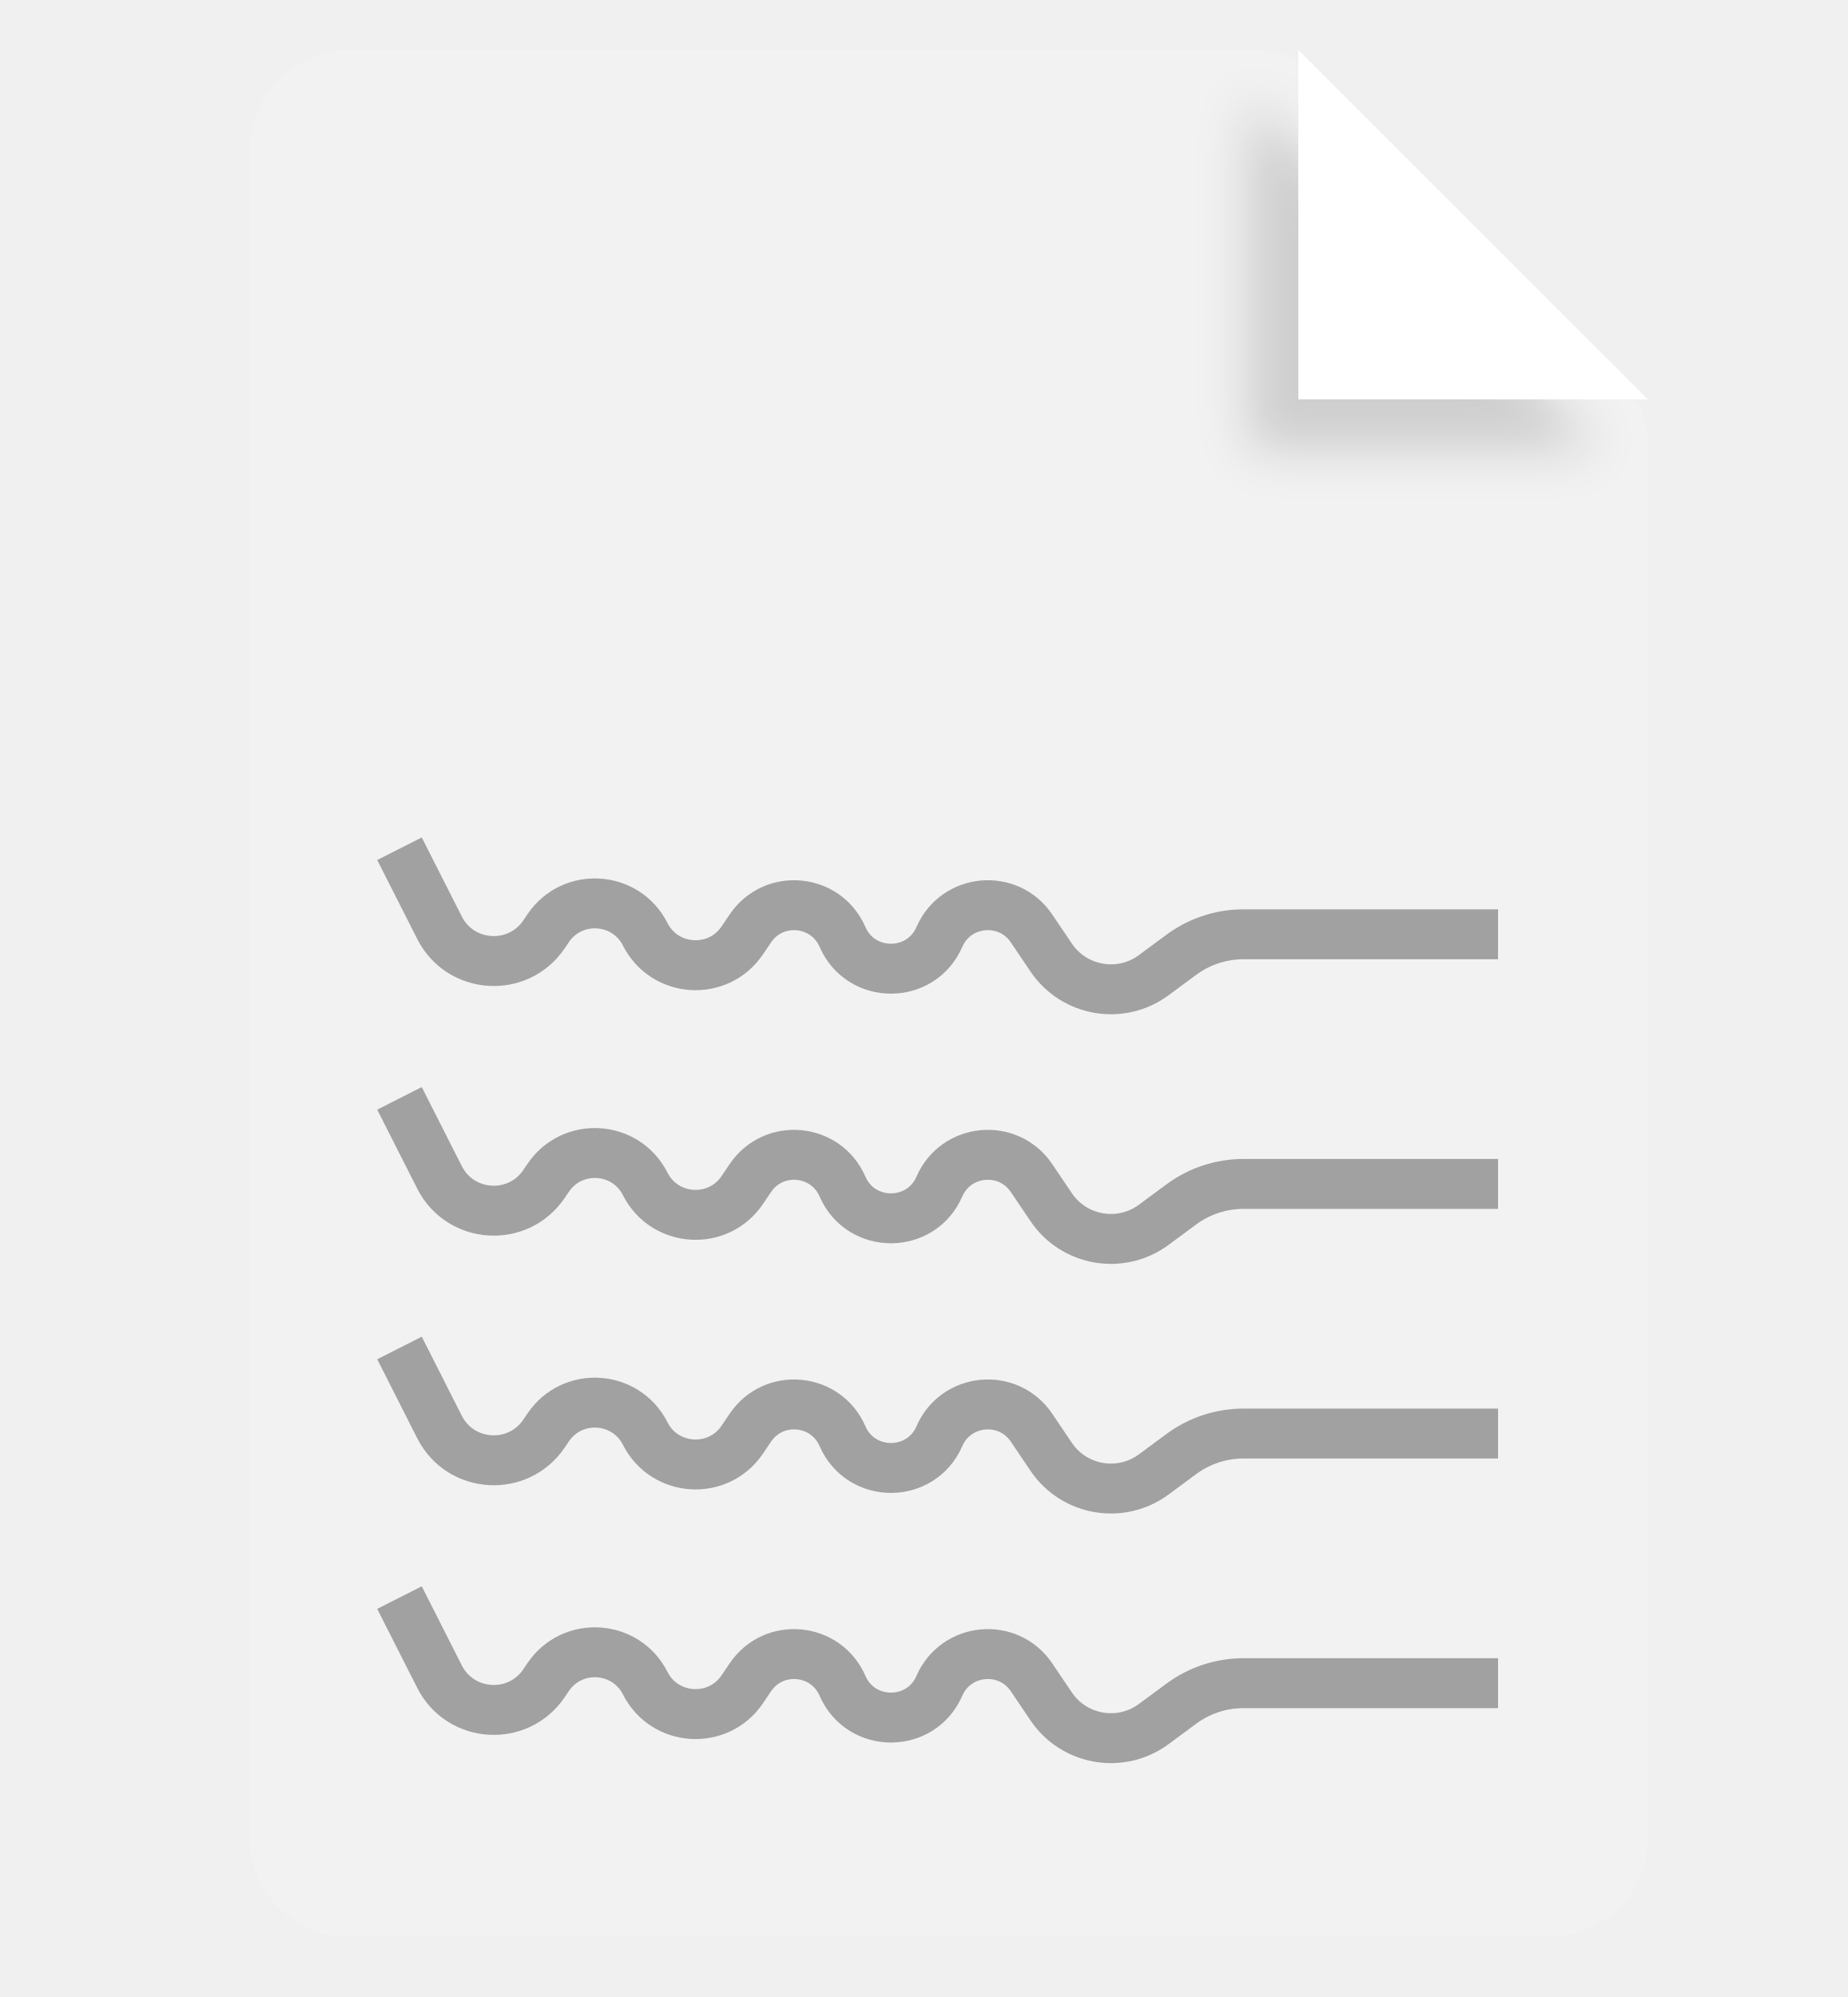
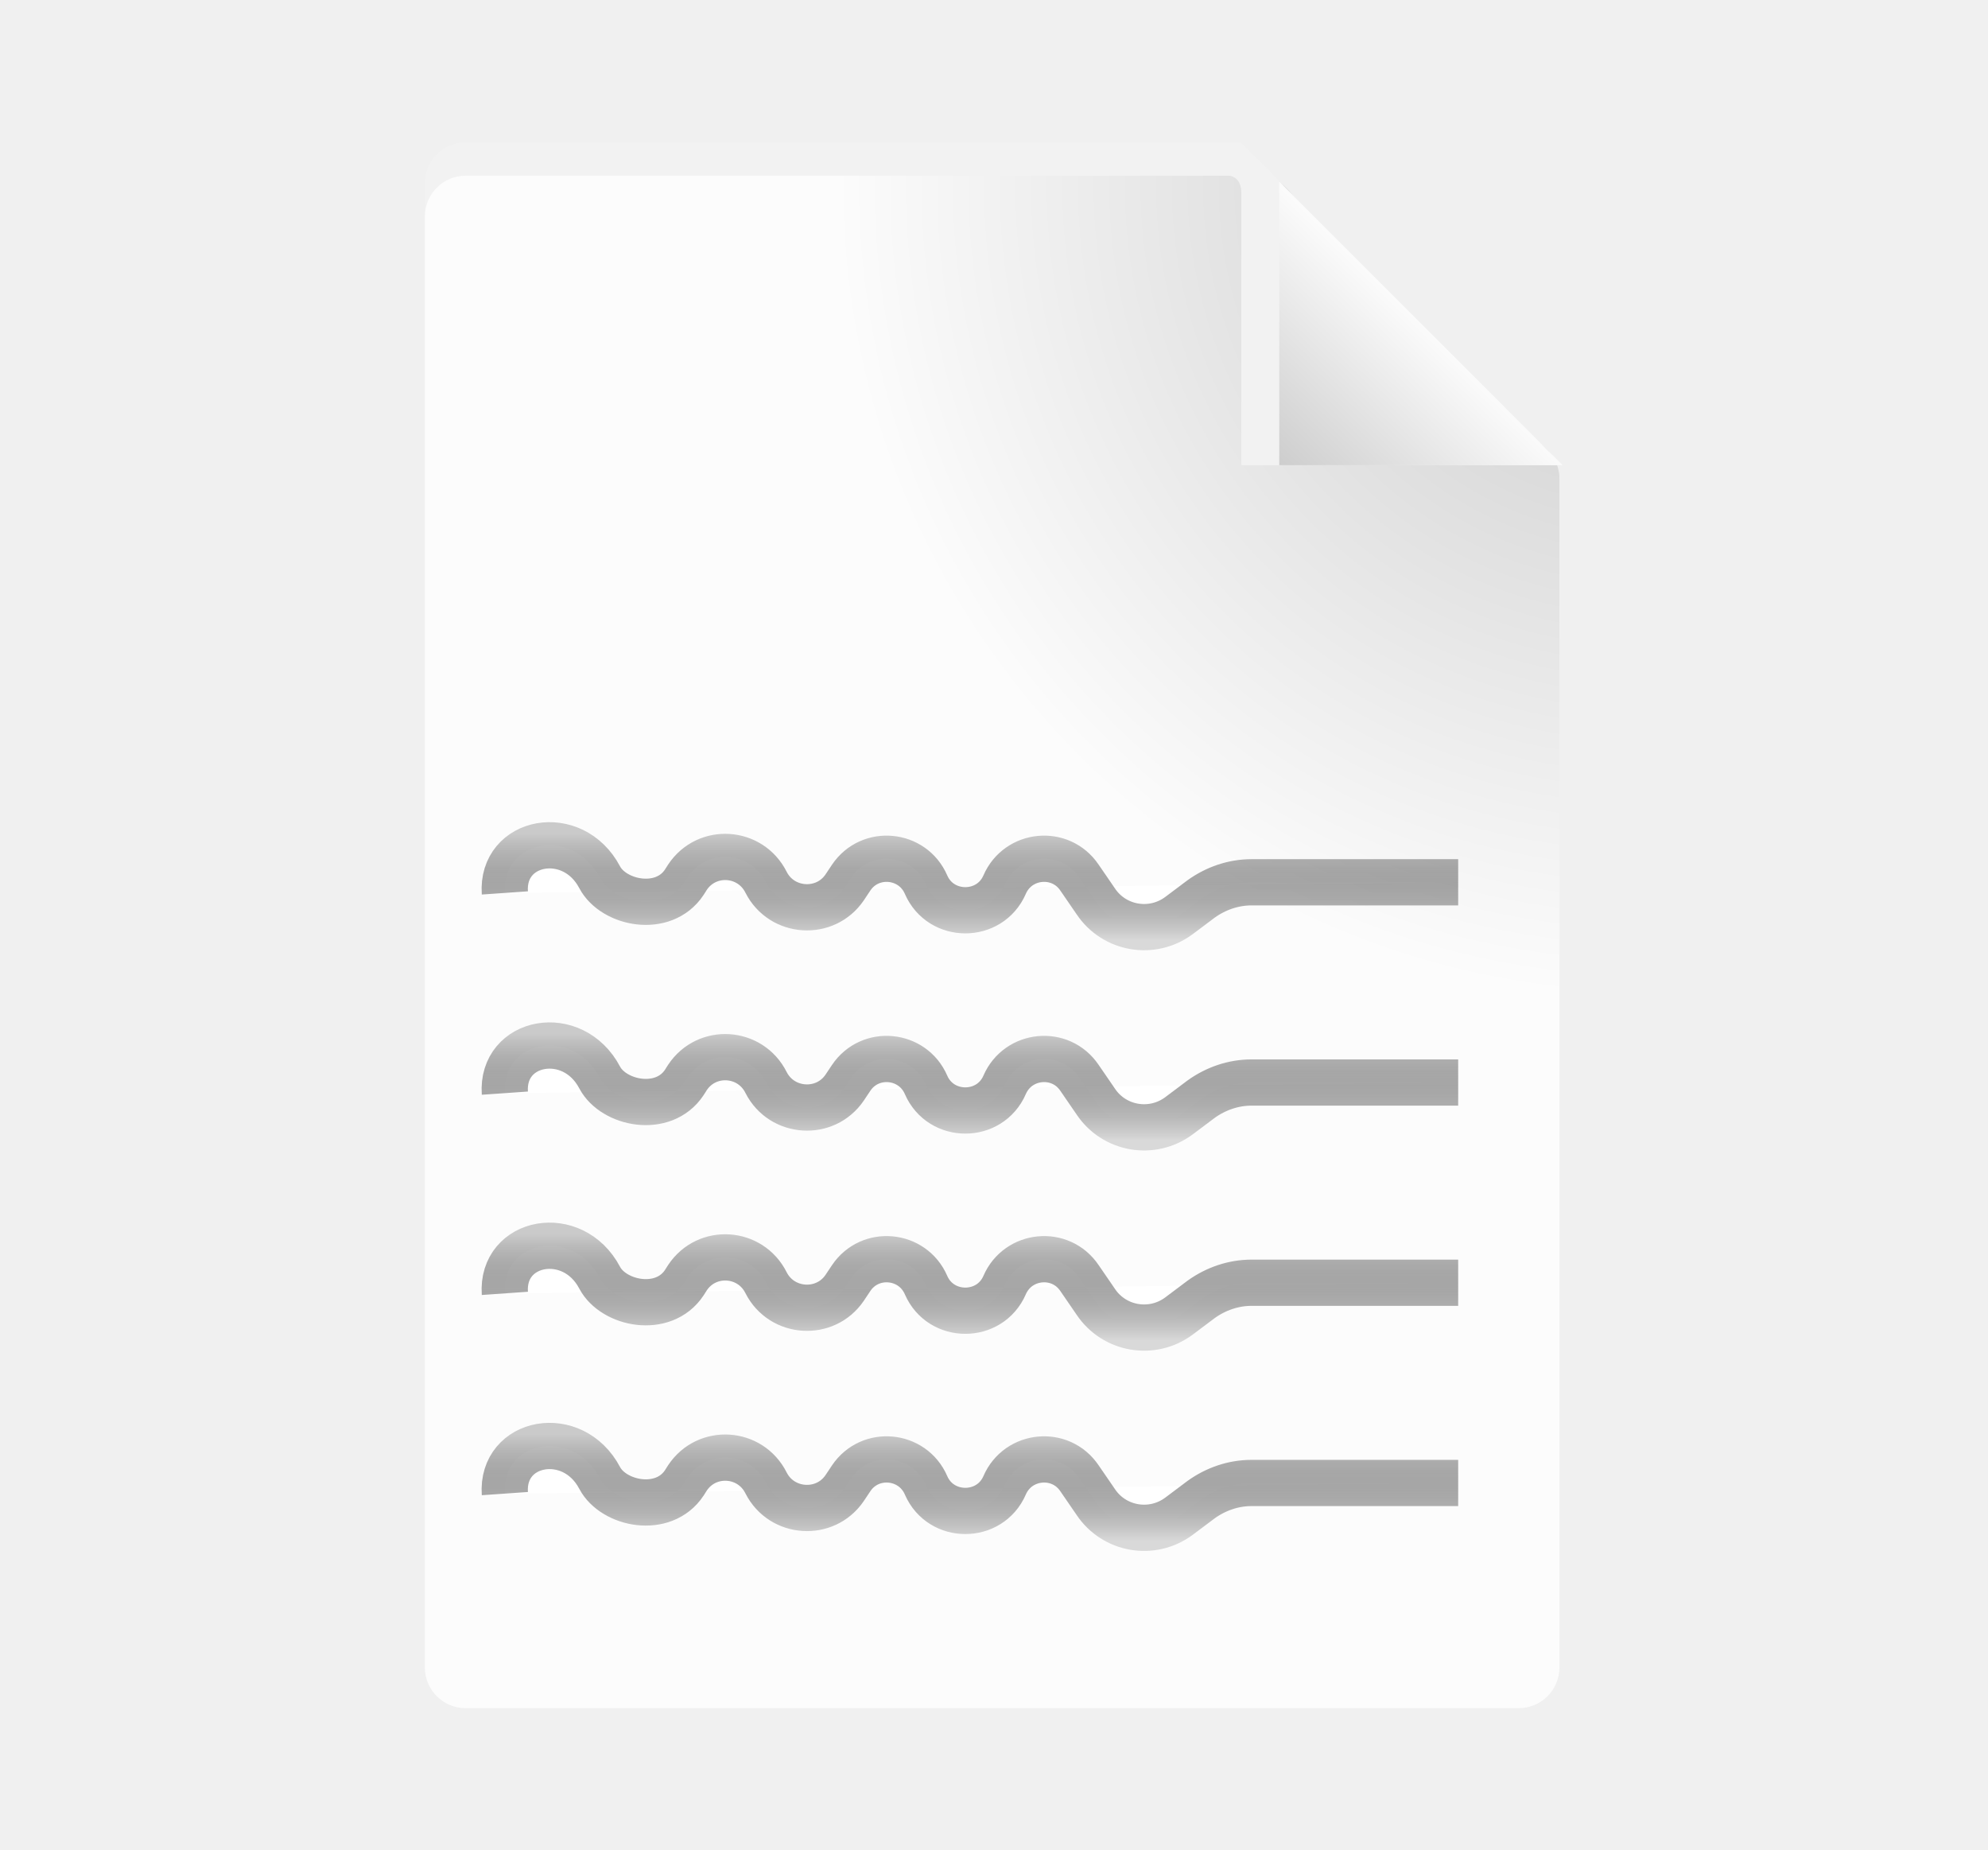
- <svg xmlns="http://www.w3.org/2000/svg" width="37" height="40" viewBox="0 0 37 40" fill="none">
-   <path d="M5 3C5 1.895 5.895 1 7 1H25.093C25.669 1 26.218 1.249 26.598 1.683L29.405 4.892C29.468 4.964 29.536 5.031 29.609 5.093L32.302 7.401C32.745 7.781 33 8.336 33 8.92V36.8C33 37.905 32.105 38.8 31 38.8H7C5.895 38.8 5 37.905 5 36.8V3Z" fill="#F2F2F2" />
-   <g filter="url(#filter0_d_152_917)">
-     <path d="M26 8H33L26 1V8Z" fill="white" />
-   </g>
-   <path d="M8 17L8.802 18.583C9.221 19.411 10.376 19.483 10.895 18.714L10.977 18.593C11.459 17.878 12.532 17.945 12.921 18.714V18.714C13.31 19.483 14.383 19.55 14.865 18.836L15.027 18.596C15.494 17.905 16.54 18.002 16.872 18.767V18.767C17.241 19.615 18.444 19.615 18.812 18.767V18.767C19.144 18.002 20.19 17.905 20.657 18.596L21.051 19.18C21.511 19.861 22.446 20.021 23.106 19.532L23.655 19.126C24.016 18.859 24.452 18.714 24.901 18.714C26.418 18.714 28.814 18.714 30 18.714" stroke="#A1A1A1" />
-   <path d="M8 22L8.802 23.583C9.221 24.411 10.376 24.483 10.895 23.714L10.977 23.593C11.459 22.878 12.532 22.945 12.921 23.714V23.714C13.31 24.483 14.383 24.55 14.865 23.836L15.027 23.596C15.494 22.905 16.54 23.002 16.872 23.767V23.767C17.241 24.615 18.444 24.615 18.812 23.767V23.767C19.144 23.002 20.19 22.905 20.657 23.596L21.051 24.18C21.511 24.861 22.446 25.021 23.106 24.532L23.655 24.126C24.016 23.859 24.452 23.714 24.901 23.714C26.418 23.714 28.814 23.714 30 23.714" stroke="#A1A1A1" />
-   <path d="M8 27L8.802 28.583C9.221 29.411 10.376 29.483 10.895 28.714L10.977 28.593C11.459 27.878 12.532 27.945 12.921 28.714V28.714C13.31 29.483 14.383 29.55 14.865 28.836L15.027 28.596C15.494 27.905 16.54 28.002 16.872 28.767V28.767C17.241 29.615 18.444 29.615 18.812 28.767V28.767C19.144 28.002 20.19 27.905 20.657 28.596L21.051 29.18C21.511 29.861 22.446 30.021 23.106 29.532L23.655 29.126C24.016 28.859 24.452 28.714 24.901 28.714C26.418 28.714 28.814 28.714 30 28.714" stroke="#A1A1A1" />
-   <path d="M8 32L8.802 33.583C9.221 34.411 10.376 34.483 10.895 33.714L10.977 33.593C11.459 32.878 12.532 32.946 12.921 33.714V33.714C13.31 34.483 14.383 34.55 14.865 33.836L15.027 33.596C15.494 32.905 16.54 33.002 16.872 33.767V33.767C17.241 34.615 18.444 34.615 18.812 33.767V33.767C19.144 33.002 20.19 32.905 20.657 33.596L21.051 34.18C21.511 34.861 22.446 35.021 23.106 34.532L23.655 34.126C24.016 33.859 24.452 33.714 24.901 33.714C26.418 33.714 28.814 33.714 30 33.714" stroke="#A1A1A1" />
+ <svg xmlns="http://www.w3.org/2000/svg" xmlns:xlink="http://www.w3.org/1999/xlink" id="Layer_1" width="43" height="40" viewBox="0 0 43 40">
  <defs>
-     <filter id="filter0_d_152_917" x="24" y="1" width="9" height="9" filterUnits="userSpaceOnUse" color-interpolation-filters="sRGB">
-       <feFlood flood-opacity="0" result="BackgroundImageFix" />
-       <feColorMatrix in="SourceAlpha" type="matrix" values="0 0 0 0 0 0 0 0 0 0 0 0 0 0 0 0 0 0 127 0" result="hardAlpha" />
-       <feOffset dx="-1" dy="1" />
-       <feGaussianBlur stdDeviation="0.5" />
-       <feComposite in2="hardAlpha" operator="out" />
-       <feColorMatrix type="matrix" values="0 0 0 0 0 0 0 0 0 0 0 0 0 0 0 0 0 0 0.15 0" />
-       <feBlend mode="normal" in2="BackgroundImageFix" result="effect1_dropShadow_152_917" />
-       <feBlend mode="normal" in="SourceGraphic" in2="effect1_dropShadow_152_917" result="shape" />
-     </filter>
+     <style>.cls-1{stroke:url(#New_Gradient_Swatch-3);stroke-width:1px;}.cls-1,.cls-2,.cls-3,.cls-4{fill:#fff;stroke-miterlimit:10;}.cls-2{stroke:url(#New_Gradient_Swatch-4);}.cls-3{stroke:url(#New_Gradient_Swatch-2);}.cls-5{fill:url(#radial-gradient);}.cls-6{fill:url(#linear-gradient);}.cls-7{fill:#f2f2f2;}.cls-4{stroke:url(#New_Gradient_Swatch);}</style>
+     <radialGradient id="radial-gradient" cx="35.66" cy="4.02" fx="35.66" fy="4.02" r="27.48" gradientUnits="userSpaceOnUse">
+       <stop offset="0" stop-color="#c8c8c8" />
+       <stop offset=".64" stop-color="#fcfcfc" />
+     </radialGradient>
+     <linearGradient id="linear-gradient" x1="27.38" y1="10.44" x2="30.81" y2="6.92" gradientUnits="userSpaceOnUse">
+       <stop offset="0" stop-color="#c8c8c8" />
+       <stop offset="1" stop-color="#fcfcfc" />
+     </linearGradient>
+     <linearGradient id="New_Gradient_Swatch" x1="20.98" y1="20.55" x2="20.98" y2="17.78" gradientUnits="userSpaceOnUse">
+       <stop offset=".08" stop-color="#d9d9d9" />
+       <stop offset=".91" stop-color="#000" stop-opacity=".2" />
+     </linearGradient>
+     <linearGradient id="New_Gradient_Swatch-2" y1="24.88" y2="22.11" xlink:href="#New_Gradient_Swatch" />
+     <linearGradient id="New_Gradient_Swatch-3" x1="20.98" y1="29.21" x2="20.98" y2="26.44" xlink:href="#New_Gradient_Swatch" />
+     <linearGradient id="New_Gradient_Swatch-4" y1="33.54" y2="30.77" xlink:href="#New_Gradient_Swatch" />
  </defs>
+   <path class="cls-7" d="M9.19,3.96c0-.48.39-.88.88-.88h16.73s.62.56.78.75l2.63,2.75s.26.36.29.39l2.91,2.76c.19.17.31.41.31.67v24.93c0,.48-.39.88-.88.88H10.07c-.48,0-.88-.39-.88-.88V3.96Z" />
+   <path class="cls-5" d="M9.19,4.68c0-.48.39-.88.88-.88h17.13c.25,0,.49.11.66.3l2.76,3.16s.06.06.09.09l2.71,2.33c.19.17.31.41.31.67v25.71c0,.48-.39.88-.88.88H10.07c-.48,0-.88-.39-.88-.88V4.68Z" />
+   <path class="cls-7" d="M26.84,10.06h6.86s-6.86-6.98-6.86-6.98l-.69.7h.28c.27,0,.42.1.42.41v5.87Z" />
+   <path class="cls-6" d="M27.67,10.06h6.13l-6.13-6.13v6.13Z" />
+   <path class="cls-4" d="M10.92,19.31c-.08-1.15,1.47-1.44,2.05-.34.3.57,1.38.79,1.83.11l.07-.11c.42-.63,1.36-.57,1.7.11h0c.34.67,1.28.73,1.7.11l.14-.21c.41-.61,1.33-.52,1.62.15h0c.32.74,1.38.74,1.7,0h0c.29-.67,1.21-.76,1.62-.15l.35.51c.4.6,1.22.74,1.8.31l.48-.36c.32-.23.7-.36,1.09-.36h4.47" />
+   <path class="cls-3" d="M10.92,23.64c-.08-1.15,1.47-1.44,2.05-.34.3.57,1.38.79,1.83.11l.07-.11c.42-.63,1.36-.57,1.7.11h0c.34.67,1.28.73,1.7.11l.14-.21c.41-.61,1.33-.52,1.62.15h0c.32.74,1.38.74,1.7,0h0c.29-.67,1.21-.76,1.62-.15l.35.51c.4.6,1.22.74,1.8.31l.48-.36c.32-.23.7-.36,1.09-.36h4.47" />
+   <path class="cls-1" d="M10.92,27.97c-.08-1.15,1.47-1.44,2.05-.34.3.57,1.38.79,1.83.11l.07-.11c.42-.63,1.36-.57,1.7.11h0c.34.67,1.28.73,1.7.11l.14-.21c.41-.61,1.33-.52,1.62.15h0c.32.74,1.38.74,1.7,0h0c.29-.67,1.21-.76,1.62-.15l.35.51c.4.6,1.22.74,1.8.31l.48-.36c.32-.23.7-.36,1.09-.36h4.47" />
+   <path class="cls-2" d="M10.92,32.3c-.08-1.15,1.47-1.44,2.05-.34.3.57,1.38.79,1.83.11l.07-.11c.42-.63,1.36-.57,1.7.11h0c.34.67,1.28.73,1.7.11l.14-.21c.41-.61,1.33-.52,1.62.15h0c.32.74,1.38.74,1.7,0h0c.29-.67,1.21-.76,1.62-.15l.35.51c.4.6,1.22.74,1.8.31l.48-.36c.32-.23.7-.36,1.09-.36h4.47" />
</svg>
